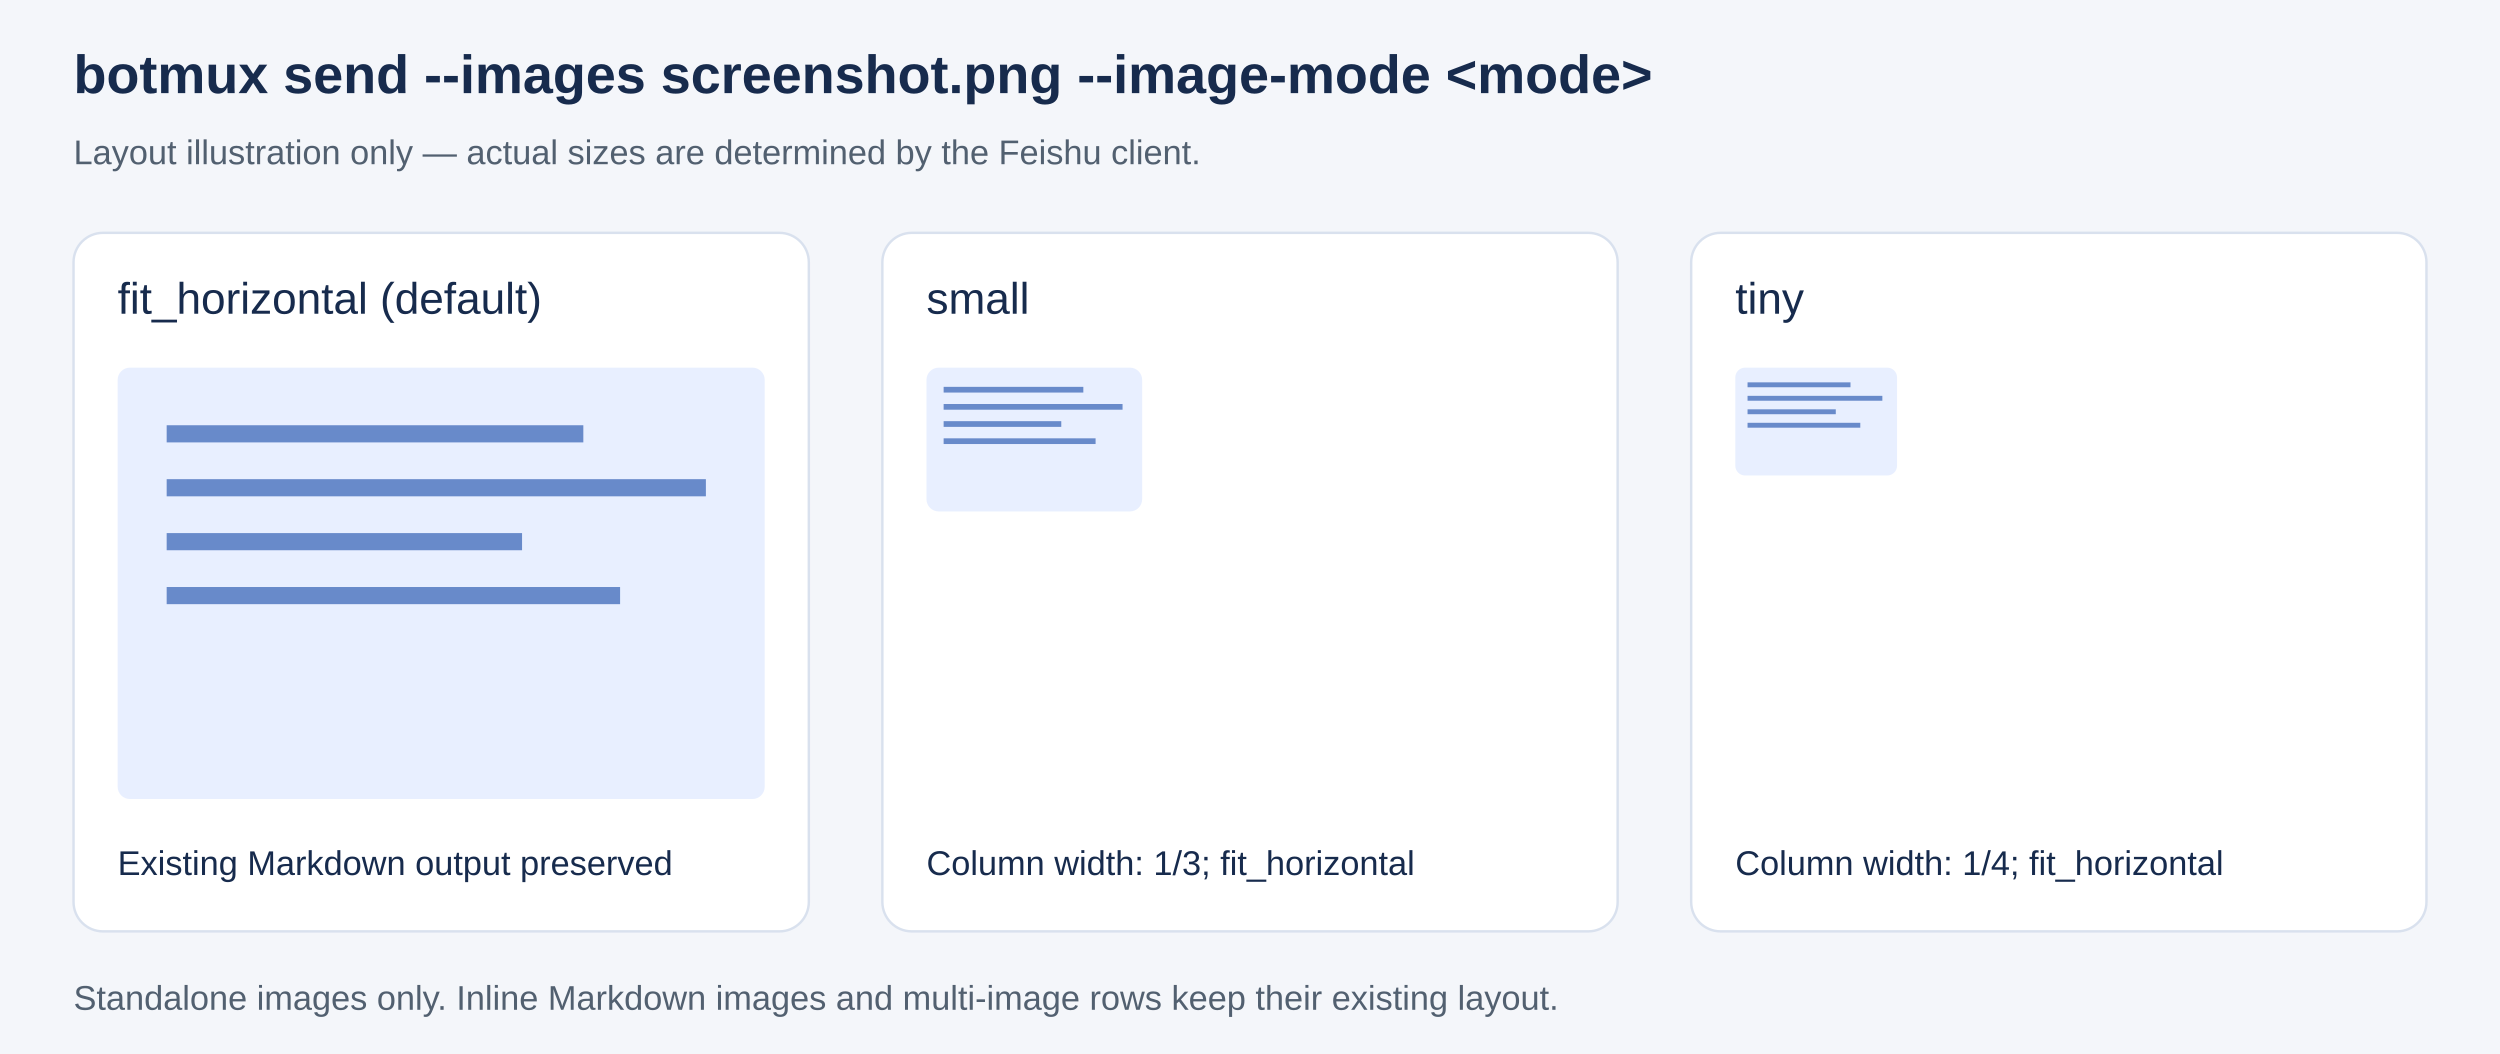
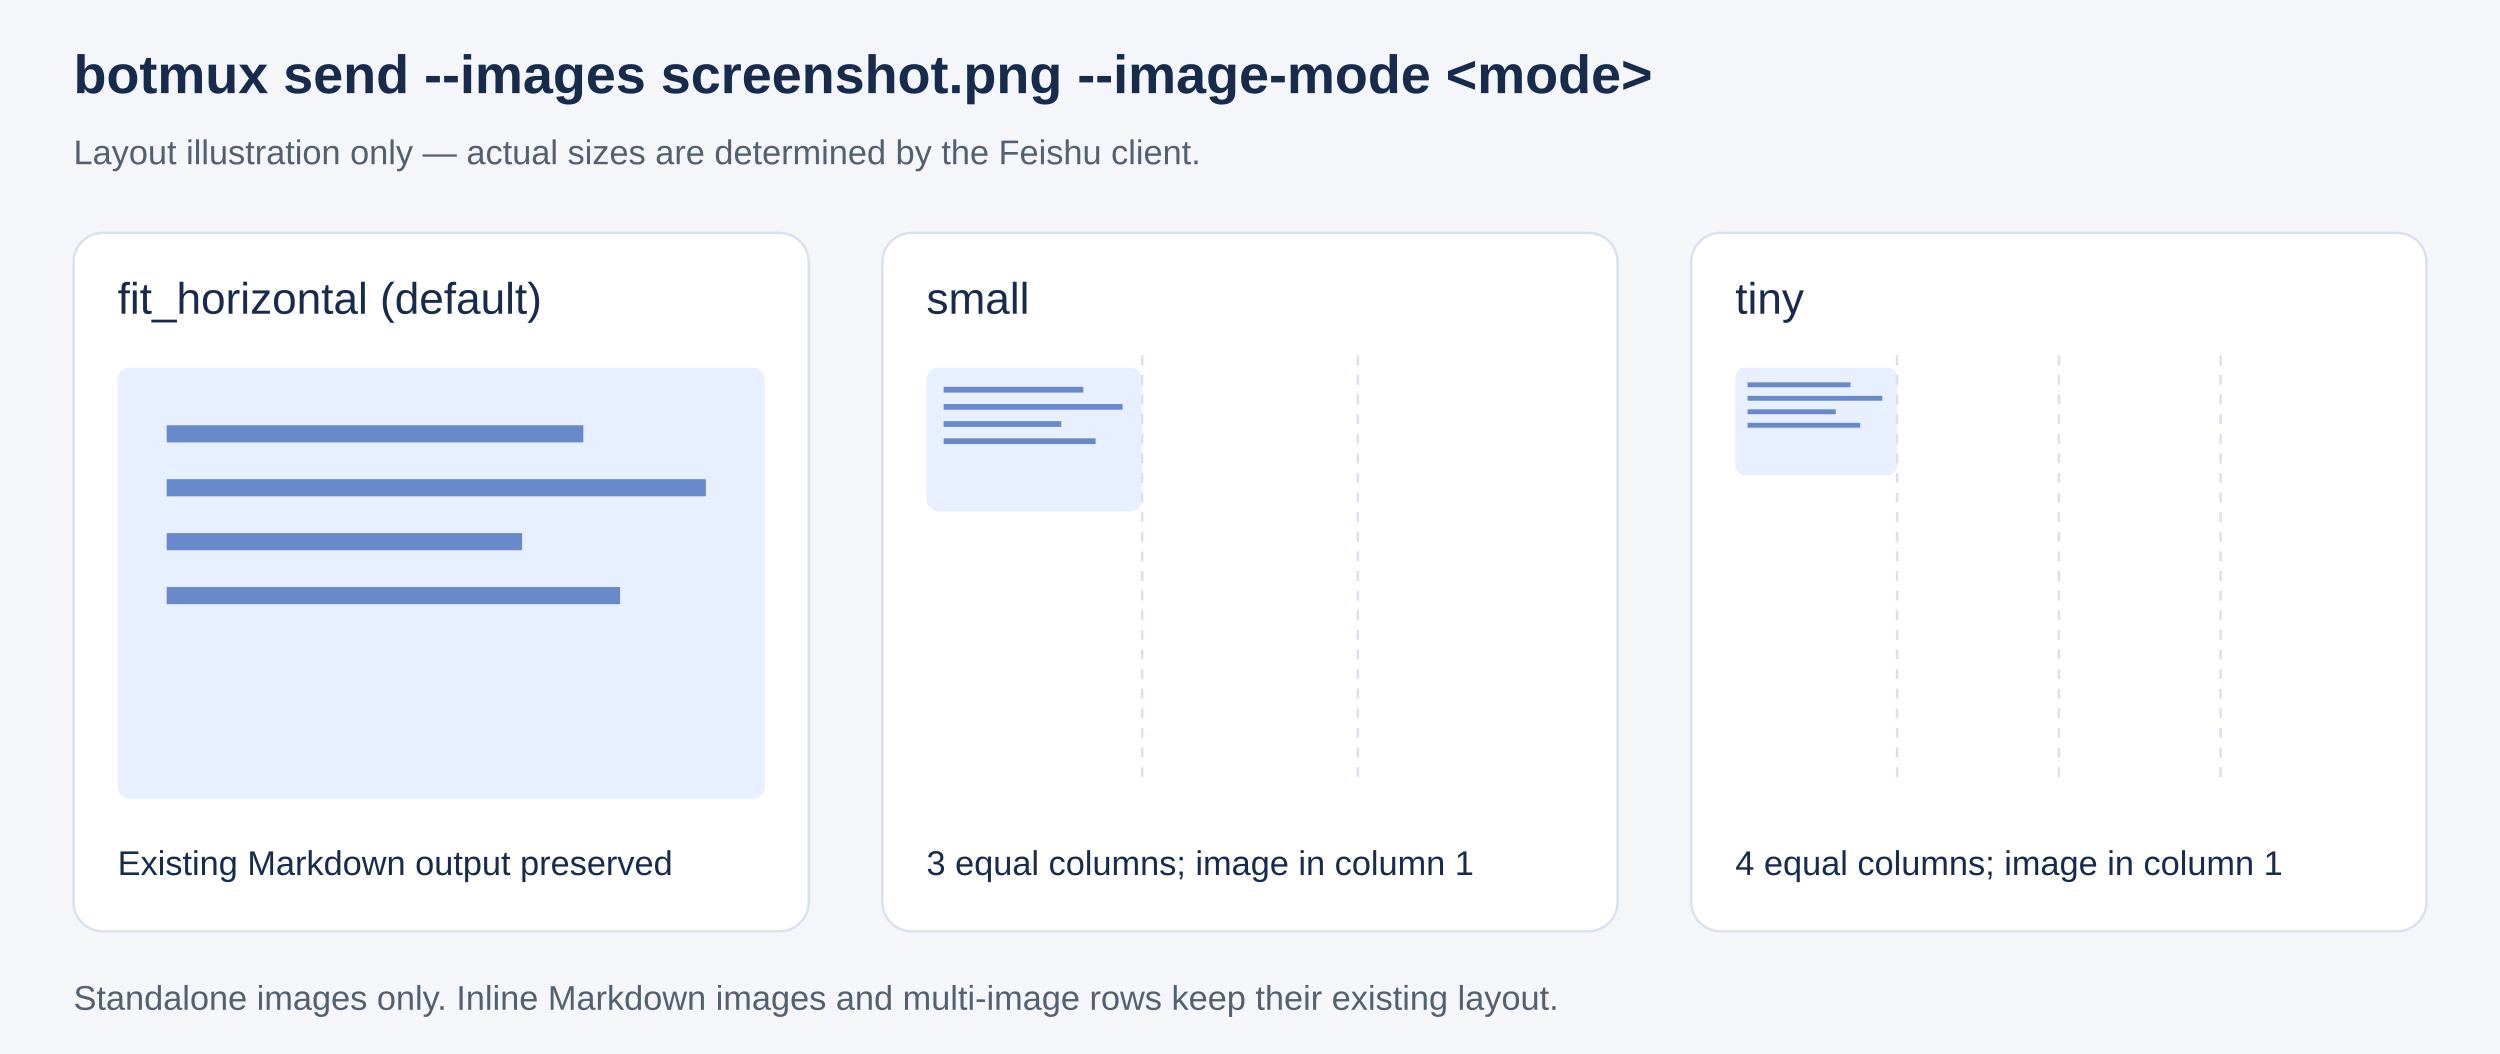
<svg xmlns="http://www.w3.org/2000/svg" width="1020" height="430" viewBox="0 0 1020 430">
  <rect width="1020" height="430" fill="#f4f6fa" />
  <g font-family="Arial, sans-serif" fill="#172b4d">
    <text x="30" y="38" font-size="22" font-weight="bold">botmux send --images screenshot.png --image-mode &lt;mode&gt;</text>
    <text x="30" y="67" font-size="14" fill="#526070">Layout illustration only — actual sizes are determined by the Feishu client.</text>
    <g transform="translate(30 95)">
      <rect width="300" height="285" rx="12" fill="white" stroke="#d9e1ee" />
      <text x="18" y="33" font-size="18">fit_horizontal (default)</text>
      <rect x="18" y="55" width="264" height="176" rx="5" fill="#e8efff" />
      <path d="M38 82h170m-170 22h220m-220 22h145m-145 22h185" stroke="#688aca" stroke-width="7" />
      <text x="18" y="262" font-size="14">Existing Markdown output preserved</text>
    </g>
    <g transform="translate(360 95)">
      <rect width="300" height="285" rx="12" fill="white" stroke="#d9e1ee" />
      <text x="18" y="33" font-size="18">small</text>
      <rect x="18" y="55" width="88" height="58.667" rx="5" fill="#e8efff" />
      <path d="M25 64h57m-57 7h73m-73 7h48m-48 7h62" stroke="#688aca" stroke-width="2.33" />
-       <text x="18" y="262" font-size="14">Column width: 1/3; fit_horizontal</text>
+       <path d="M106 50v175m88-175v175" stroke="#d9e1ee" stroke-dasharray="4 4" />
+       <text x="18" y="262" font-size="14">3 equal columns; image in column 1</text>
    </g>
    <g transform="translate(690 95)">
      <rect width="300" height="285" rx="12" fill="white" stroke="#d9e1ee" />
      <text x="18" y="33" font-size="18">tiny</text>
      <rect x="18" y="55" width="66" height="44" rx="4" fill="#e8efff" />
      <path d="M23 62h42m-42 5.5h55m-55 5.5h36m-36 5.5h46" stroke="#688aca" stroke-width="2" />
-       <text x="18" y="262" font-size="14">Column width: 1/4; fit_horizontal</text>
+       <path d="M84 50v175m66-175v175m66-175v175" stroke="#d9e1ee" stroke-dasharray="4 4" />
+       <text x="18" y="262" font-size="14">4 equal columns; image in column 1</text>
    </g>
    <text x="30" y="412" font-size="14" fill="#526070">Standalone images only. Inline Markdown images and multi-image rows keep their existing layout.</text>
  </g>
</svg>
